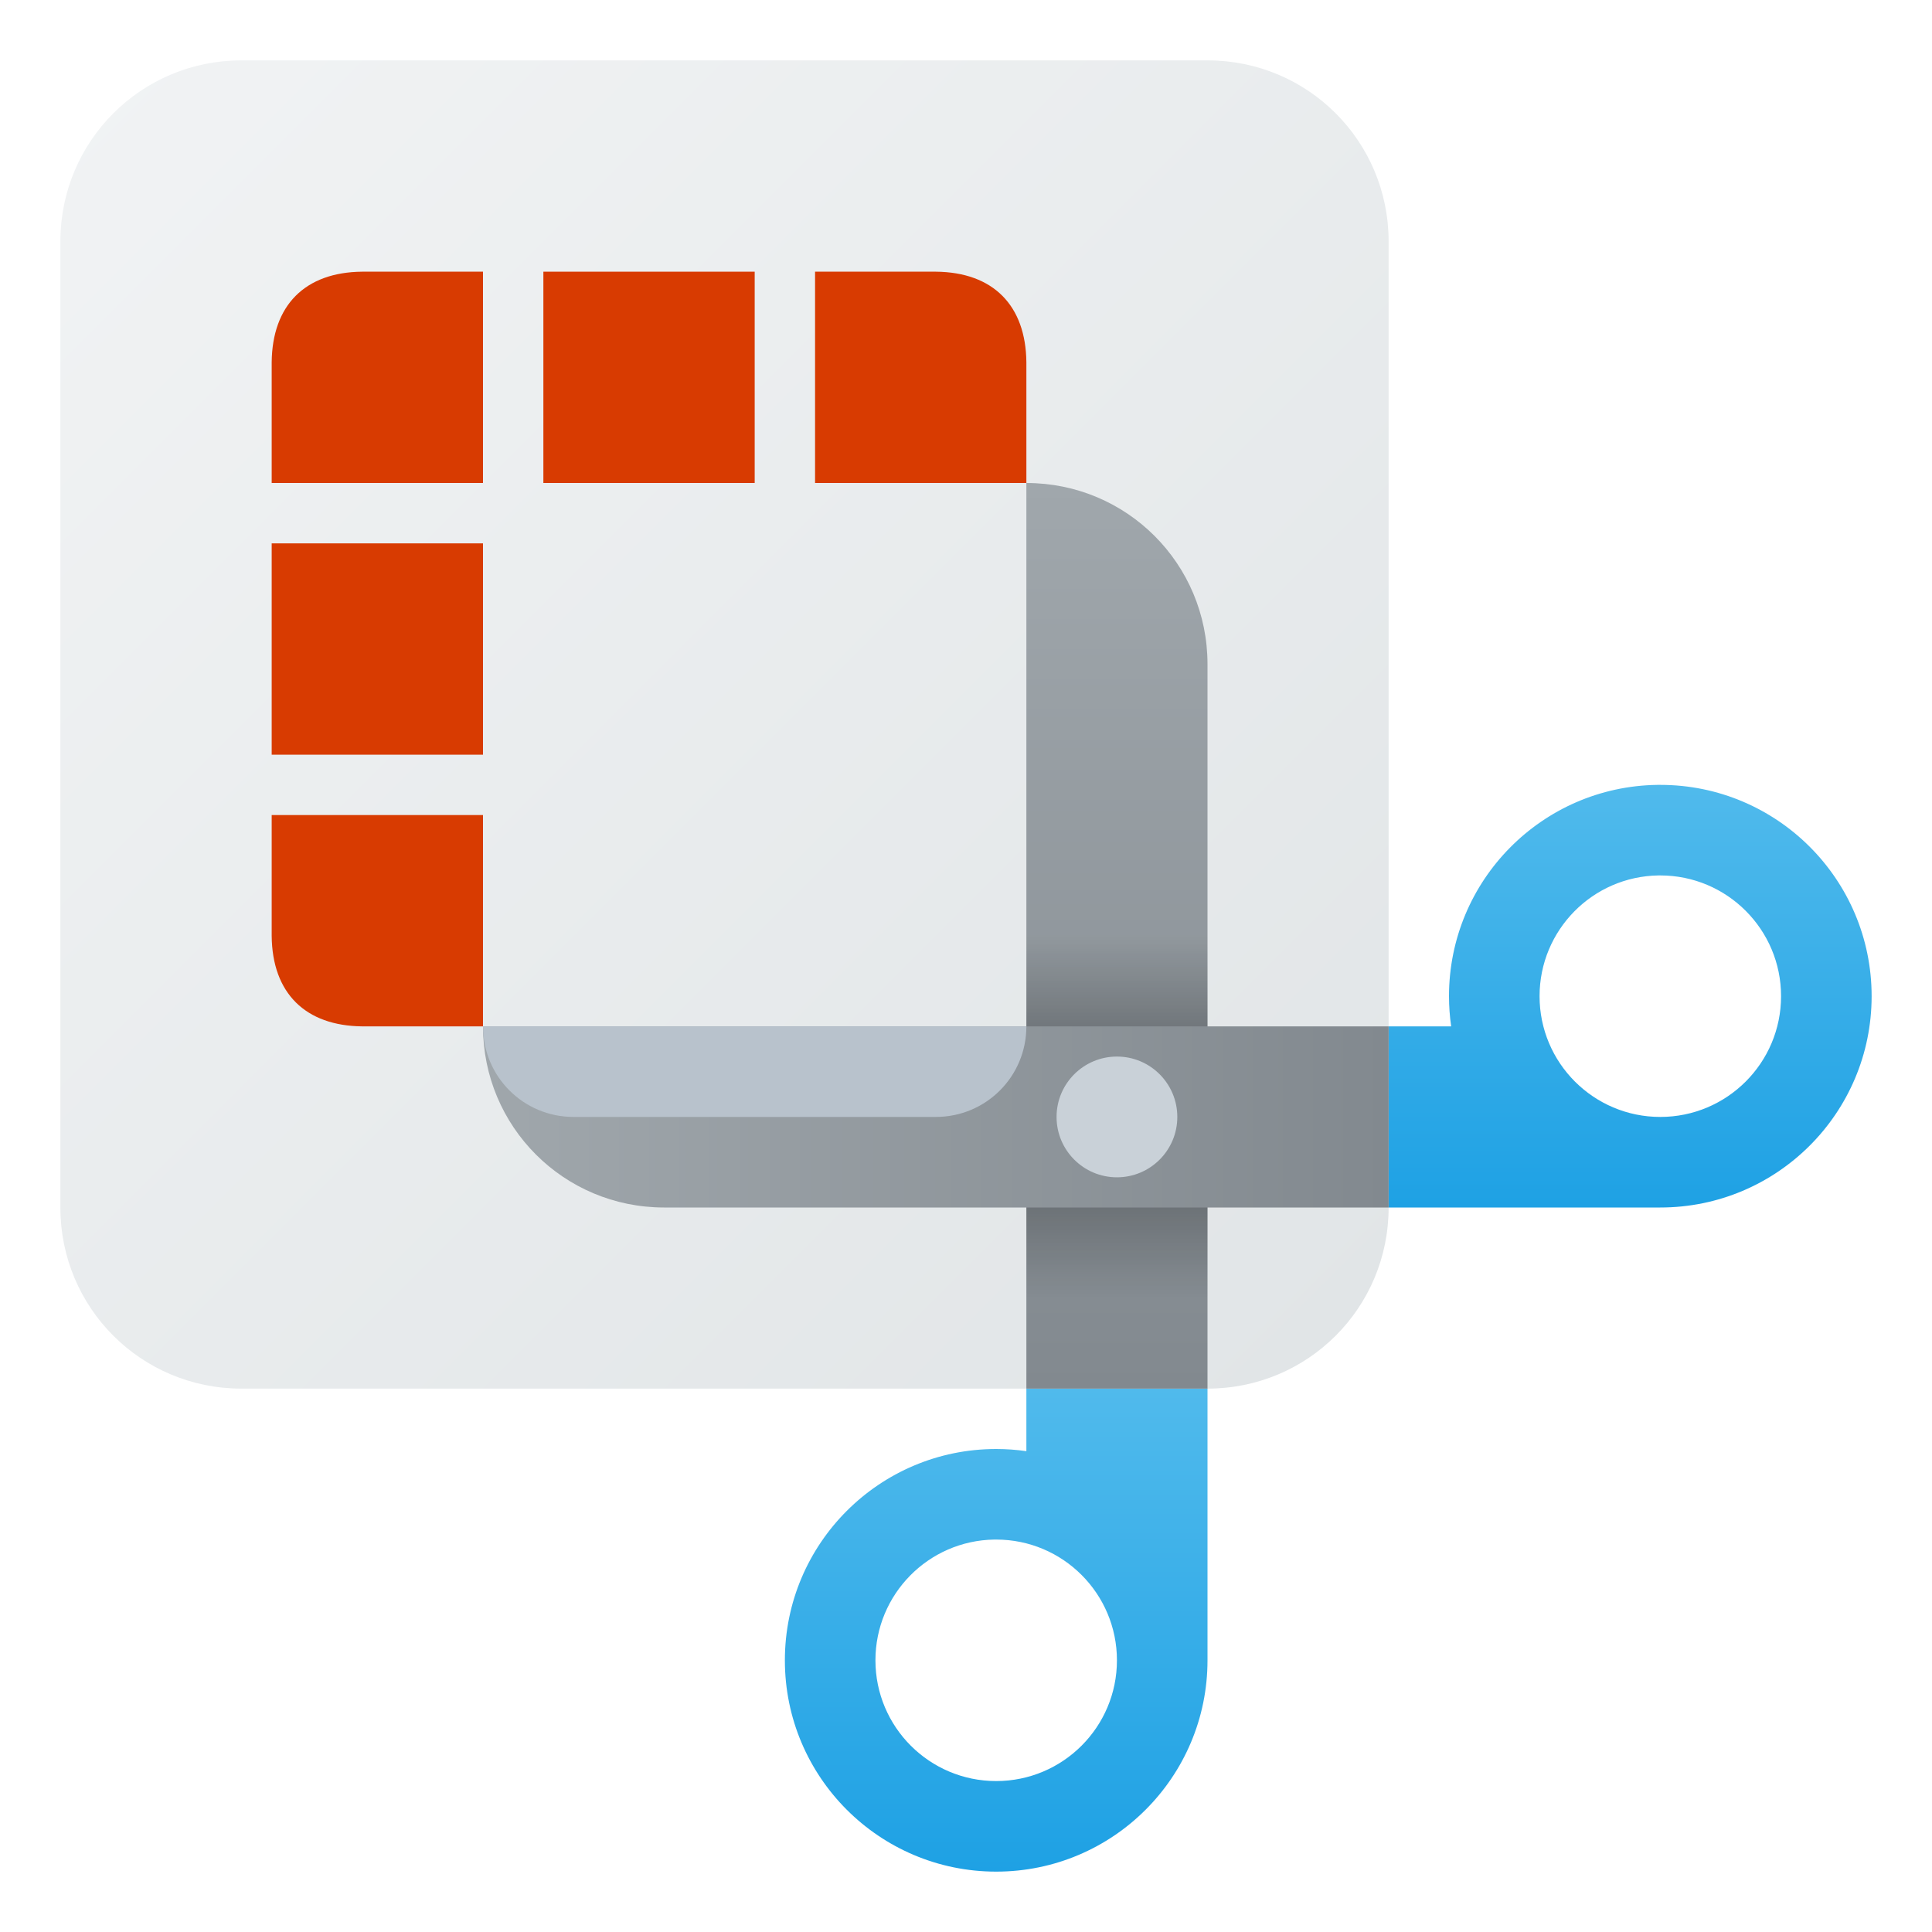
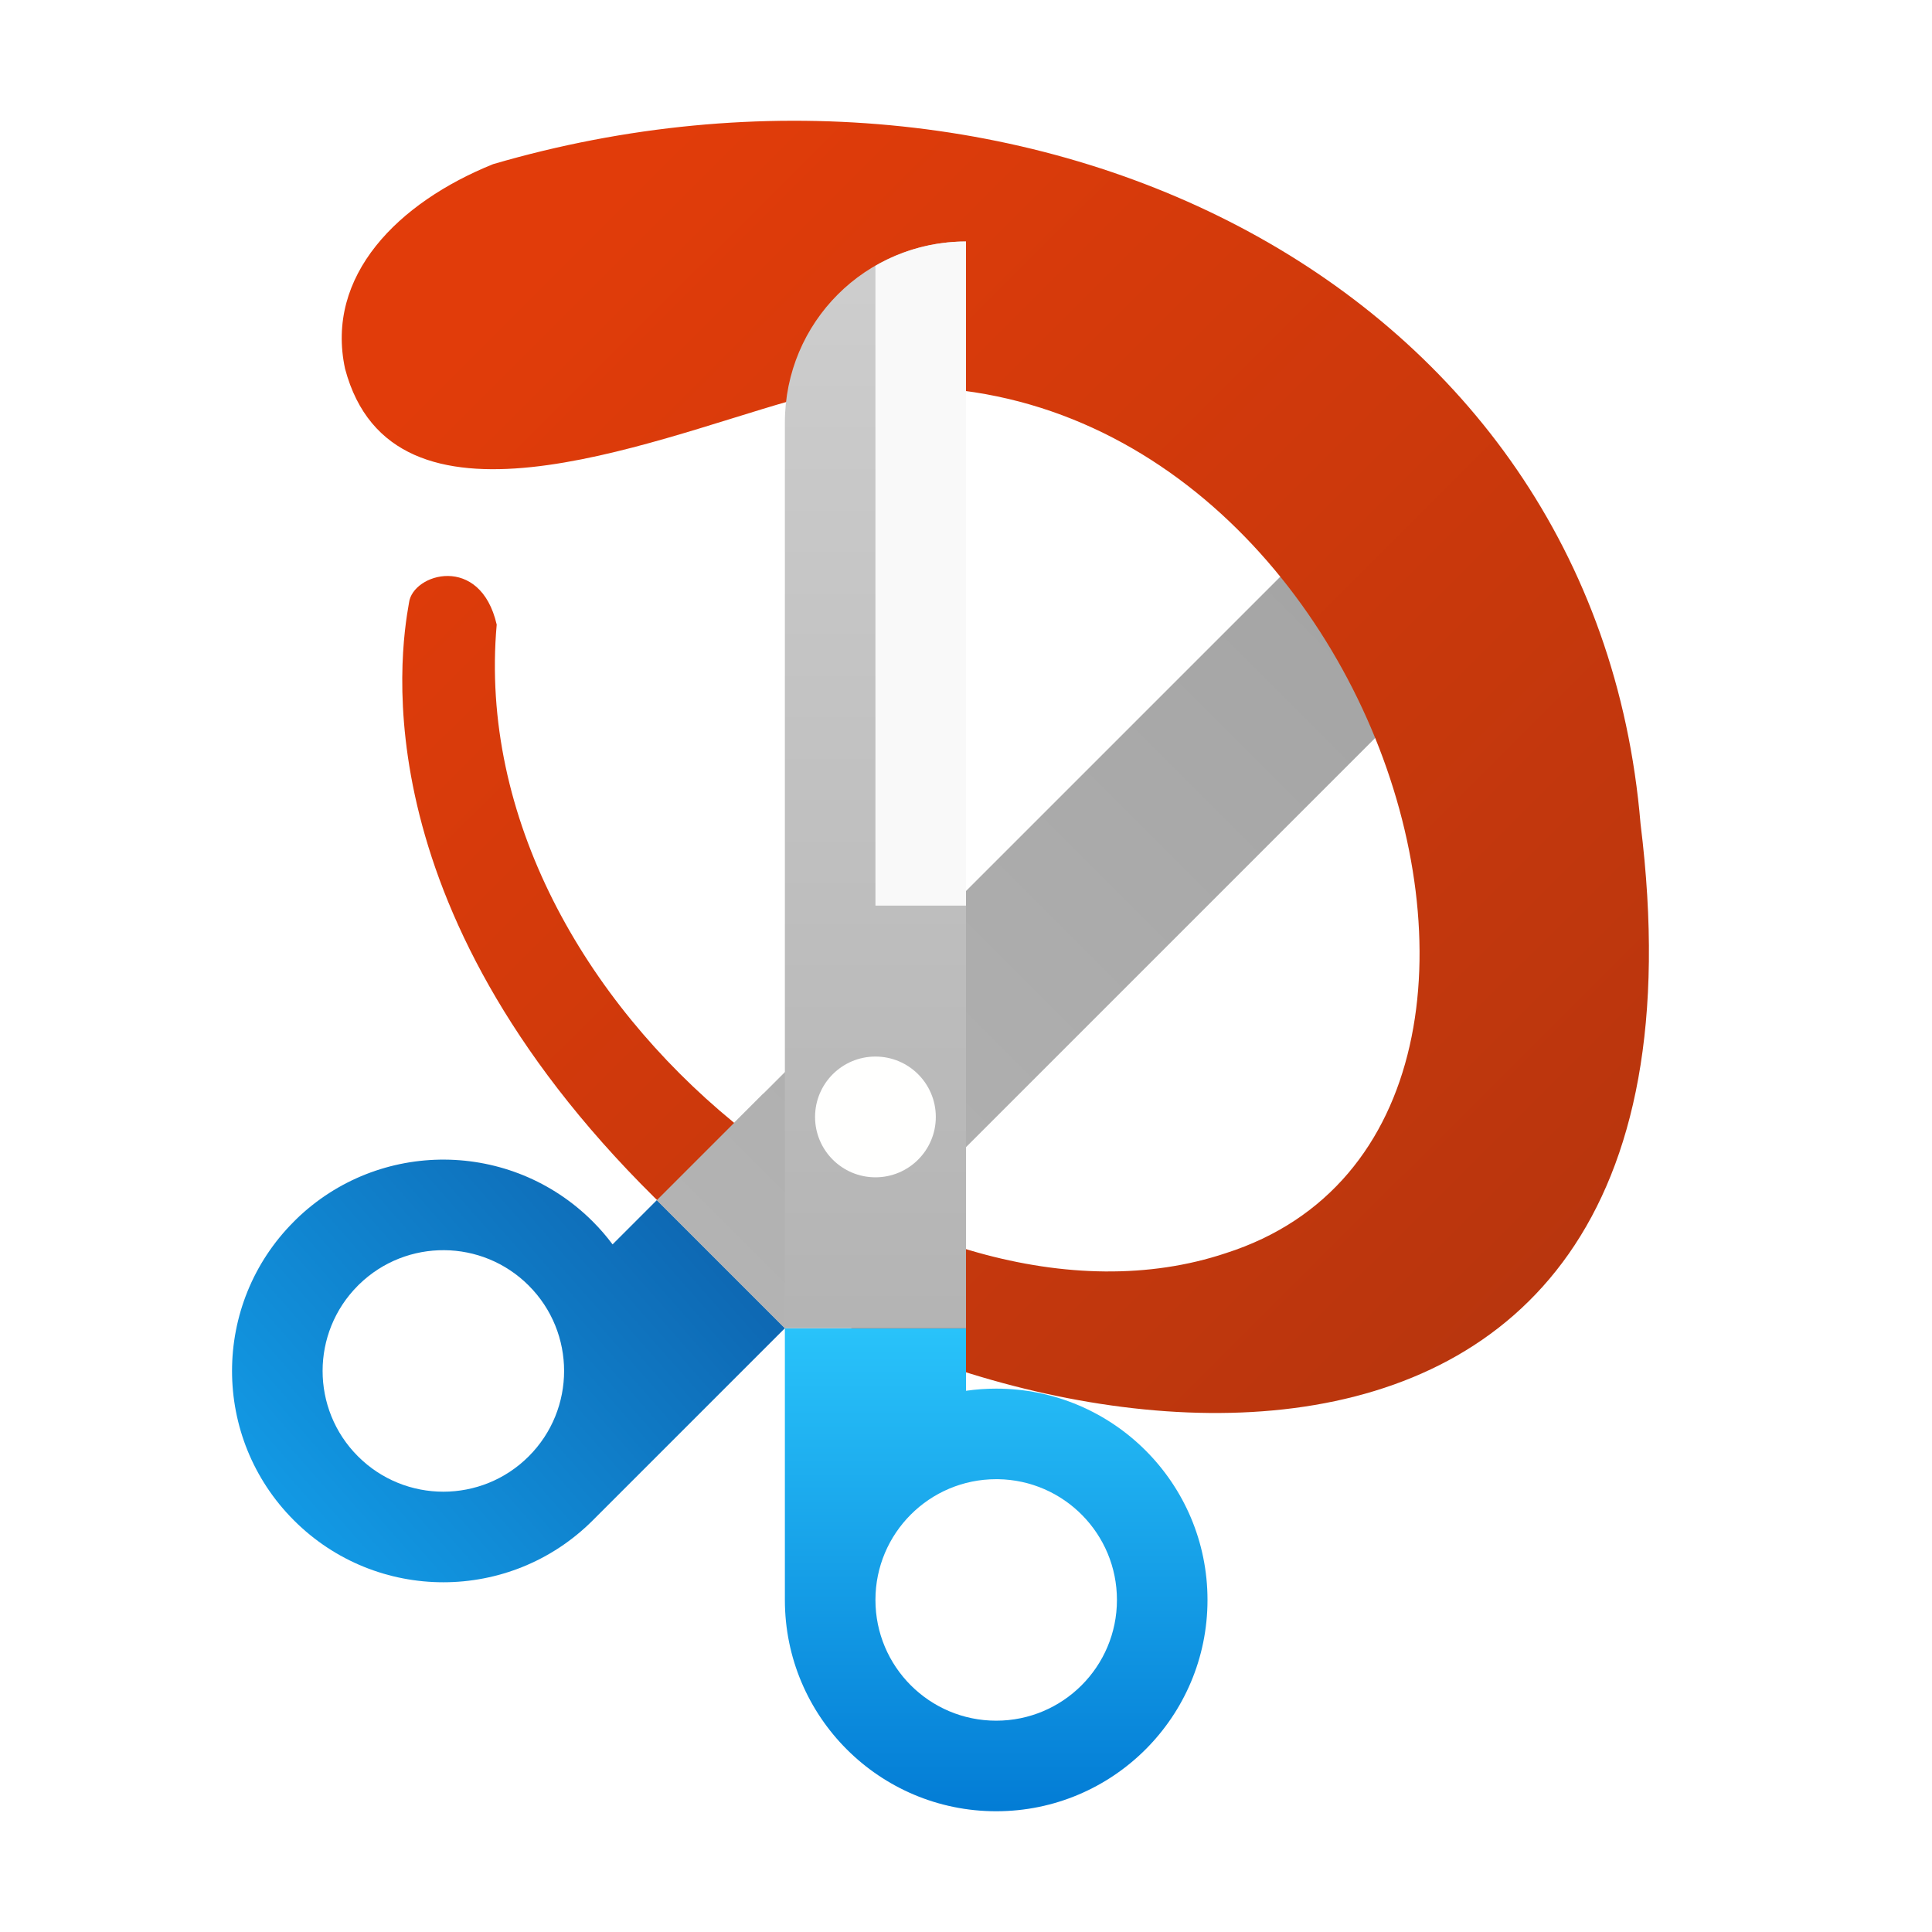
<svg xmlns="http://www.w3.org/2000/svg" xmlns:xlink="http://www.w3.org/1999/xlink" width="64" height="64" viewBox="0 0 64 64" version="1.1" id="svg2535">
  <defs id="defs2532">
-     <linearGradient xlink:href="#linearGradient1430" id="linearGradient1432" x1="0.529" y1="0.794" x2="11.642" y2="11.906" gradientUnits="userSpaceOnUse" gradientTransform="scale(3.779527)" />
-     <linearGradient id="linearGradient1430">
-       <stop style="stop-color:#f1f3f4;stop-opacity:1;" offset="0" id="stop1426" />
-       <stop style="stop-color:#e1e5e7;stop-opacity:1" offset="1" id="stop1428" />
+     <linearGradient id="linearGradient937">
+       <stop style="stop-color:#e13c0a;stop-opacity:1;" offset="0" id="stop933" />
+       <stop style="stop-color:#b4350e;stop-opacity:1;" offset="1" id="stop935" />
    </linearGradient>
-     <linearGradient xlink:href="#linearGradient1452" id="linearGradient1700" x1="40" y1="46" x2="40" y2="62" gradientUnits="userSpaceOnUse" />
+     <linearGradient id="linearGradient9982">
+       <stop style="stop-color:#0e69b4;stop-opacity:1;" offset="0" id="stop9978" />
+       <stop style="stop-color:#1299e4;stop-opacity:1;" offset="1" id="stop9980" />
+     </linearGradient>
+     <linearGradient id="linearGradient7072">
+       <stop style="stop-color:#cecece;stop-opacity:1;" offset="0" id="stop7068" />
+       <stop style="stop-color:#b3b3b3;stop-opacity:1;" offset="1" id="stop7070" />
+     </linearGradient>
+     <linearGradient id="linearGradient4525">
+       <stop style="stop-color:#a2a2a2;stop-opacity:1;" offset="0" id="stop4521" />
+       <stop style="stop-color:#b3b3b3;stop-opacity:1;" offset="1" id="stop4523" />
+     </linearGradient>
+     <linearGradient xlink:href="#linearGradient1452" id="linearGradient1700" x1="40" y1="46" x2="40" y2="62" gradientUnits="userSpaceOnUse" gradientTransform="matrix(-1,0,0,1,66.00032,-1.999994)" />
    <linearGradient id="linearGradient1452">
-       <stop style="stop-color:#50baec;stop-opacity:1" offset="0" id="stop1448" />
-       <stop style="stop-color:#1ea1e4;stop-opacity:1" offset="1" id="stop1450" />
+       <stop style="stop-color:#29c3fa;stop-opacity:1;" offset="0" id="stop1448" />
+       <stop style="stop-color:#037cd5;stop-opacity:1;" offset="1" id="stop1450" />
    </linearGradient>
-     <linearGradient xlink:href="#linearGradient1587" id="linearGradient1710" x1="9.79" y1="3.969" x2="9.79" y2="12.171" gradientUnits="userSpaceOnUse" gradientTransform="matrix(-7.559055,0,0,3.779527,108,1.000001)" />
-     <linearGradient id="linearGradient1587">
-       <stop style="stop-color:#a0a7ac;stop-opacity:1;" offset="0" id="stop1583" />
-       <stop style="stop-color:#81888e;stop-opacity:1" offset="1" id="stop1585" />
-     </linearGradient>
-     <linearGradient xlink:href="#linearGradient1452" id="linearGradient1748" gradientUnits="userSpaceOnUse" x1="52" y1="26.067" x2="52" y2="40.092" />
-     <linearGradient xlink:href="#linearGradient1740" id="linearGradient1742" x1="10.583" y1="12.171" x2="10.583" y2="8.996" gradientUnits="userSpaceOnUse" gradientTransform="matrix(3.779527,0,0,3.779527,-10e-8,-3.000001)" />
-     <linearGradient id="linearGradient1740">
-       <stop style="stop-color:#000000;stop-opacity:0" offset="0" id="stop1736" />
-       <stop style="stop-color:#000000;stop-opacity:1" offset="0.5" id="stop1744" />
-       <stop style="stop-color:#000000;stop-opacity:0;" offset="1" id="stop1738" />
-     </linearGradient>
-     <linearGradient xlink:href="#linearGradient1587" id="linearGradient1612" x1="3.969" y1="9.79" x2="12.171" y2="9.79" gradientUnits="userSpaceOnUse" gradientTransform="matrix(3.779527,0,0,3.779527,1.000002,-9.9999999e-8)" />
+     <linearGradient xlink:href="#linearGradient7072" id="linearGradient1710" x1="9.79" y1="2.381" x2="9.79" y2="12.171" gradientUnits="userSpaceOnUse" gradientTransform="matrix(7.559055,0,0,3.779527,-41.99984,-0.999999)" />
+     <linearGradient xlink:href="#linearGradient9982" id="linearGradient1748" gradientUnits="userSpaceOnUse" x1="46" y1="34" x2="62" y2="33" gradientTransform="matrix(-0.7071068,0.7071068,0.7071068,0.7071068,30.2428,-16.81118)" />
+     <linearGradient xlink:href="#linearGradient4525" id="linearGradient1612" x1="2.381" y1="9.79" x2="11.906" y2="9.79" gradientUnits="userSpaceOnUse" gradientTransform="matrix(-2.67253,2.67253,2.67253,2.67253,29.53569,-16.10408)" />
+     <linearGradient xlink:href="#linearGradient937" id="linearGradient939" x1="17.278" y1="9.367" x2="54.623" y2="46.808" gradientUnits="userSpaceOnUse" />
+     <linearGradient xlink:href="#linearGradient4525" id="linearGradient6123" x1="-43.498" y1="23.272" x2="-43.498" y2="-12.728" gradientUnits="userSpaceOnUse" />
  </defs>
-   <path id="rect833" style="fill:url(#linearGradient1432);fill-opacity:1;stroke-width:1" d="m 8,2 h 32 c 3.324,0 6,2.676 6,6 V 40 c 0,3.324 -2.676,6 -6,6 H 8 c -3.324,0 -6,-2.676 -6,-6 V 8 C 2,4.676 4.676,2 8,2 Z" />
-   <path id="rect1538" style="fill:#d83b01;fill-opacity:1;stroke-width:1" d="m 12,9 4,-4e-7 v 7 h -7 v -4 c 0.019,-1.878 1.093,-2.983 3,-3 z" />
-   <path id="rect1538-8" style="fill:#d83b01;fill-opacity:1;stroke-width:1" d="m 31,9 -4,-4e-7 v 7 h 7 v -4 c -0.019,-1.878 -1.093,-2.983 -3,-3 z" />
-   <rect style="fill:#d83b01;fill-opacity:1;stroke-width:1" id="rect1556" width="7" height="7" x="18" y="9" ry="0" />
-   <path id="rect1538-0" style="fill:#d83b01;fill-opacity:1;stroke-width:1" d="m 9,31 v -4 h 7 v 7 l -4,-10e-7 c -1.878,-0.019 -2.983,-1.093 -3,-3 z" />
-   <rect style="fill:#d83b01;fill-opacity:1;stroke-width:1" id="rect1556-0" width="7" height="7" x="-25" y="9" ry="0" transform="rotate(-90)" />
-   <path id="path1601" style="fill:url(#linearGradient1700);fill-opacity:1;stroke-width:1" d="m 34,46 v 2.072 a 7,7 0 0 0 -1,-0.072 7,7 0 0 0 -7,7 7,7 0 0 0 7,7 7,7 0 0 0 7,-7 7,7 0 0 0 0,-0.094 v -8.906 z m -1.061,5 c 0.02,-1.51e-4 0.04,-1.51e-4 0.061,0 2.209,0 4,1.791 4,4 -10e-7,2.209 -1.791,4 -4,4 -2.209,0 -4,-1.791 -4,-4 -2.49e-4,-2.186 1.754,-3.967 3.939,-4 z" />
-   <path id="rect1702" style="fill:url(#linearGradient1710);fill-opacity:1;stroke-width:1.414" d="m 34,16 v 30 h 6 V 22 c 0,-3.324 -2.676,-6 -6,-6 z" />
-   <path id="rect1718" style="fill:url(#linearGradient1748);fill-opacity:1;stroke-width:1" d="m 54.906,26 a 7,7 0 0 0 -6.906,7 7,7 0 0 0 0.072,1 h -2.072 v 6 h 9 A 7,7 0 0 0 62,33 a 7,7 0 0 0 -7,-7 7,7 0 0 0 -0.094,0 z m 0.033,3 c 0.02,-1.53e-4 0.04,-1.53e-4 0.061,0 2.209,0 4,1.791 4,4 0,2.209 -1.791,4 -4,4 -2.209,0 -4,-1.791 -4,-4 -2.5e-4,-2.186 1.754,-3.967 3.939,-4 z" />
-   <rect style="opacity:0.4;fill:url(#linearGradient1742);fill-opacity:1;stroke-width:1" id="rect1734" width="6" height="12" x="34" y="31" />
-   <path id="rect1603" style="fill:url(#linearGradient1612);fill-opacity:1;stroke-width:1.414" d="m 46,34 v 6 H 22 c -3.324,0 -6,-2.676 -6,-6 z" />
-   <path id="rect1599" style="fill:#b8c2cc;fill-opacity:1;stroke-width:1.225" d="m 34,34 c 0,1.662 -1.338,3 -3,3 H 19 c -1.662,0 -3,-1.338 -3,-3 3e-6,1e-6 18,0 18,0 z" />
-   <circle style="fill:#c9d1d8;fill-opacity:1;stroke-width:1" id="path1713" cx="37" cy="37" r="2" />
+   <path id="rect1603" style="fill:url(#linearGradient1612);fill-opacity:1;stroke-width:1.414" d="m 21.758,39.757 4.243,4.243 21.213,-21.213 c 2.35,-2.35 2.35,-6.135 0,-8.485 z" />
+   <path d="M 26.185,13.276 C 21.398,14.637 13.003,18.126 11.431,12.217 10.765,9.13 13.186,6.709 16.334,5.438 33.953,0.289 52.842,9.291 54.345,27.289 57.611,53.555 31.217,48.359 22.144,40.121 11.914,30.315 13.246,21.66 13.549,19.965 c 0.121,-0.968 2.361,-1.634 2.905,0.726 -1.137,12.782 13.978,24.22 24.151,20.822 13.632,-4.357 4.017,-32.601 -14.421,-28.237 z" style="fill:url(#linearGradient939);stroke-width:3.374;fill-opacity:1" id="path421" />
+   <path id="rect1718" style="fill:url(#linearGradient1748);fill-opacity:1;stroke-width:1" d="m 9.803,40.398 c 2.744,-2.671 7.125,-2.642 9.833,0.066 0.237,0.237 0.456,0.49 0.656,0.758 l 1.465,-1.465 4.243,4.243 -6.364,6.364 c -2.734,2.734 -7.166,2.734 -9.899,0 -2.734,-2.734 -2.734,-7.166 3e-7,-9.899 0.022,-0.022 0.044,-0.044 0.066,-0.066 z m 2.098,2.145 c -0.014,0.014 -0.029,0.028 -0.043,0.043 -1.562,1.562 -1.562,4.095 -3e-6,5.657 1.562,1.562 4.095,1.562 5.657,0 1.562,-1.562 1.562,-4.095 -3e-6,-5.657 -1.545,-1.546 -4.045,-1.565 -5.614,-0.043 z" />
+   <rect style="fill:url(#linearGradient6123);stroke-linecap:round;stroke-linejoin:round;fill-opacity:1" id="rect5628" width="6" height="5" x="-49.498" y="-12.728" transform="rotate(-135)" />
+   <path id="path1601" style="fill:url(#linearGradient1700);fill-opacity:1;stroke-width:1" d="m 32,44 v 2.072 c 0.331,-0.048 0.665,-0.072 1,-0.072 3.866,0 7,3.134 7,7 0,3.866 -3.134,7 -7,7 -3.866,0 -7,-3.134 -7,-7 -2.09e-4,-0.031 -2.09e-4,-0.062 0,-0.094 v -8.906 z m 1.061,5 c -0.02,-1.51e-4 -0.04,-1.51e-4 -0.061,0 -2.209,0 -4,1.791 -4,4 1e-6,2.209 1.791,4 4,4 2.209,0 4,-1.791 4,-4 2.49e-4,-2.186 -1.754,-3.967 -3.939,-4 z" />
+   <path id="rect1702" style="fill:url(#linearGradient1710);fill-opacity:1.0;stroke-width:1.414" d="M 32,8 V 44 H 26 V 14 c 0,-3.324 2.676,-6 6,-6 z" />
+   <circle style="fill:#fffffe;fill-opacity:1;stroke-width:1" id="path1713" cx="29" cy="37" r="2" />
+   <path id="rect1109" style="opacity:1;fill:#f9f9f9;stroke-linecap:round;stroke-linejoin:round" d="m 32,8 c -1.096,0 -2.118,0.296 -3,0.805 V 30 h 3 z" />
</svg>
